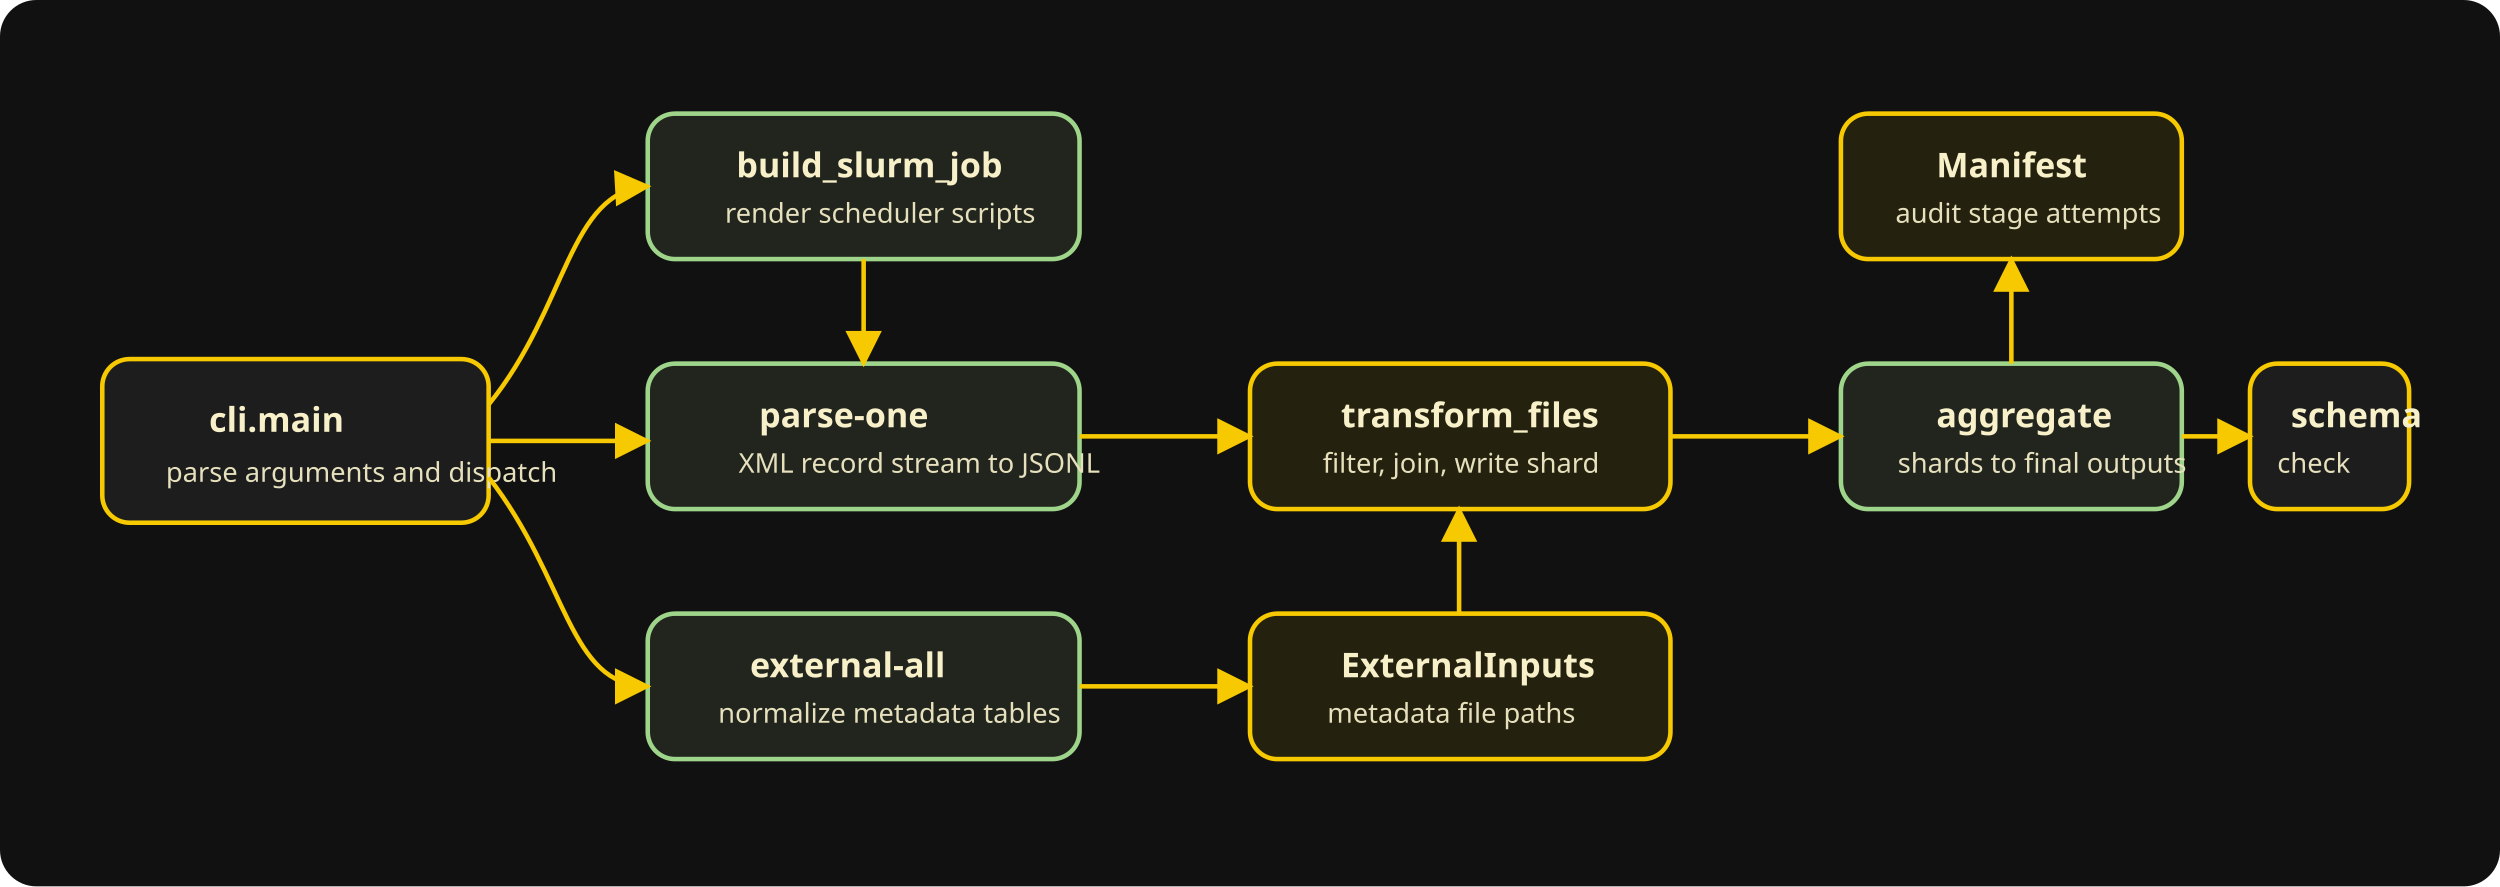
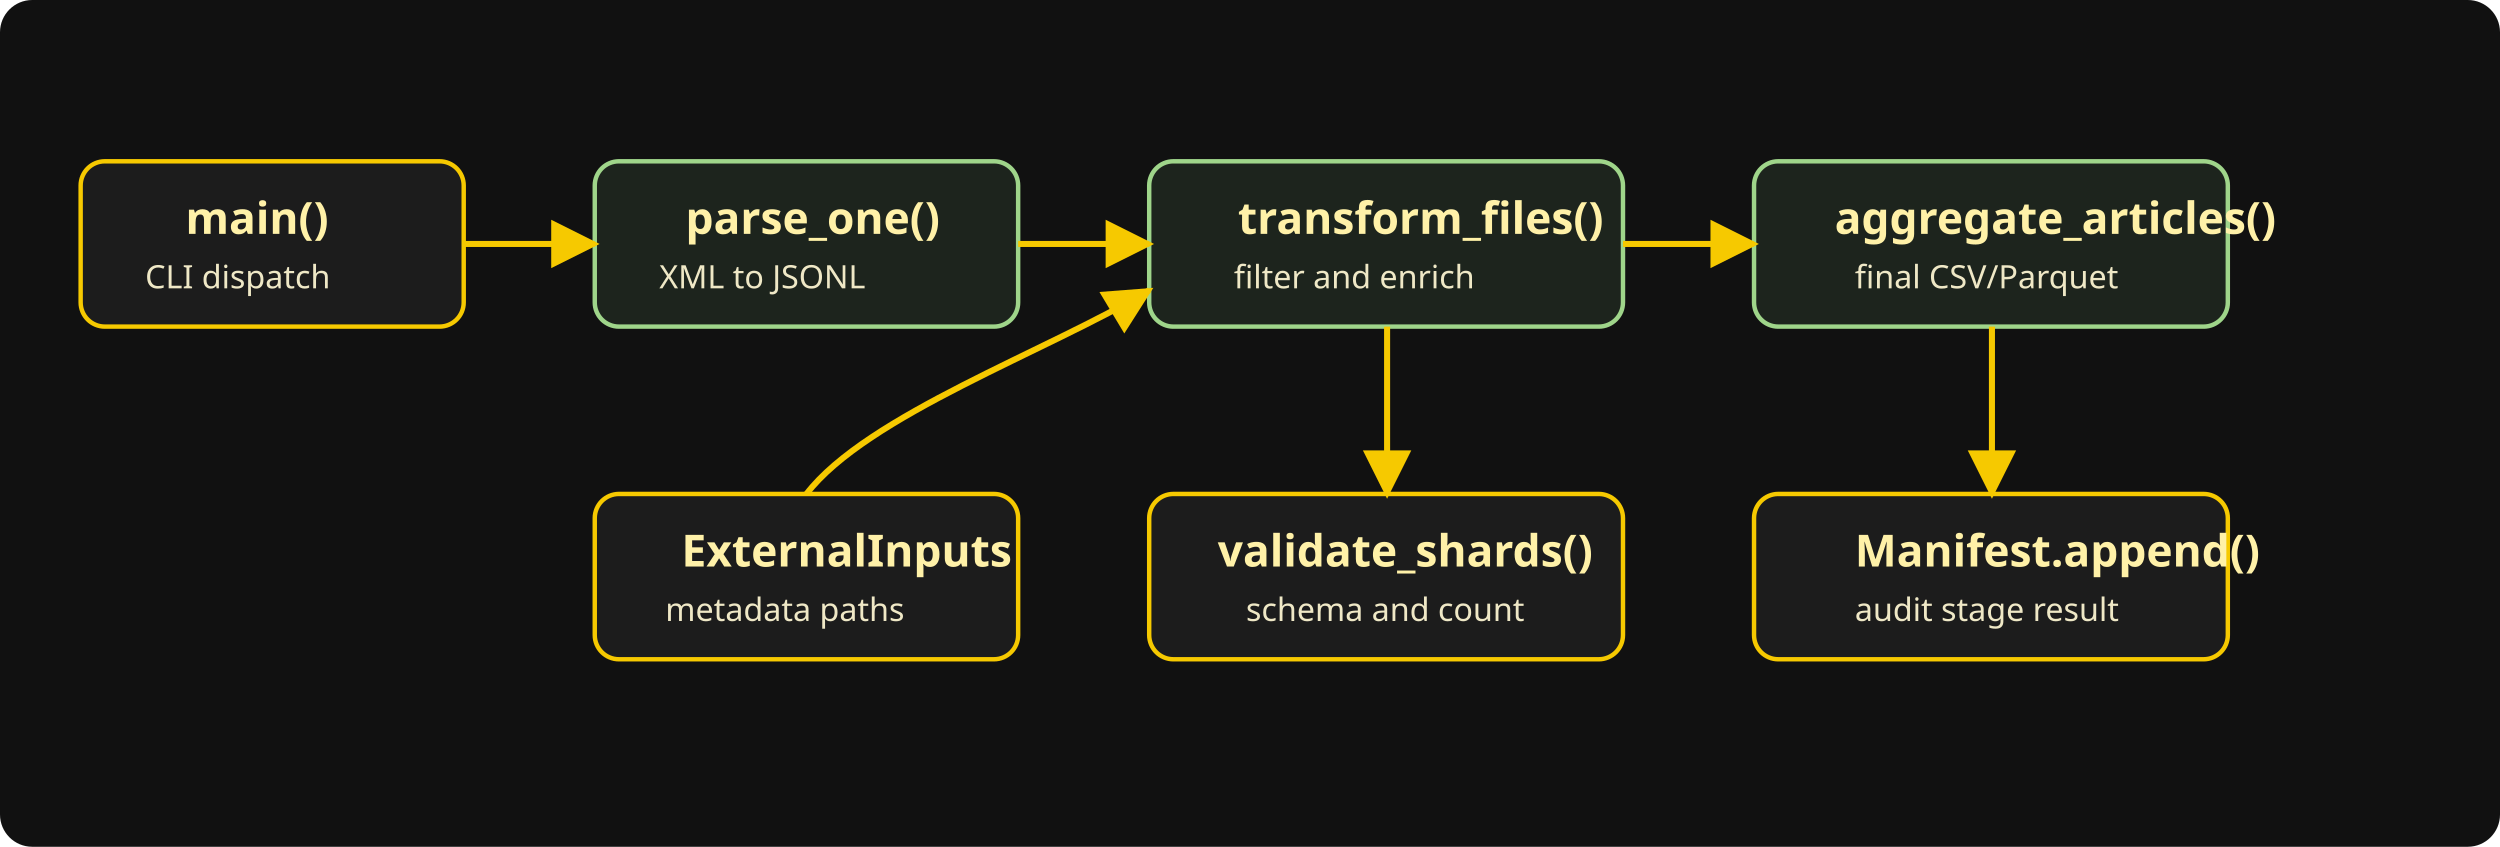
- <svg xmlns="http://www.w3.org/2000/svg" viewBox="0 0 1100 390" role="img" aria-labelledby="title desc">
+ <svg xmlns="http://www.w3.org/2000/svg" viewBox="0 0 1240 420" role="img" aria-labelledby="title desc">
  <defs>
    <marker id="arrow" viewBox="0 0 10 10" refX="9" refY="5" markerWidth="8" markerHeight="8" orient="auto">
      <path d="M0 0 10 5 0 10z" fill="#f6c900" />
    </marker>
-     <style>.bg{fill:#111}.cli{fill:#1d1d1d;stroke:#f6c900;stroke-width:2;rx:12}.fn{fill:#21251e;stroke:#9fd58a;stroke-width:2;rx:12}.data{fill:#24210f;stroke:#f6c900;stroke-width:2;rx:12}.title{font:700 15px sans-serif;fill:#f7f0c8}.label{font:12px sans-serif;fill:#e6e0bd}.arrow{stroke:#f6c900;stroke-width:2;fill:none;marker-end:url(#arrow)}</style>
+     <style>.bg{fill:#111}.box{fill:#1c1c1c;stroke:#f6c900;stroke-width:2.2;rx:12}.fn{fill:#1d241d;stroke:#9fd58a;stroke-width:2.2;rx:12}.title{font:700 22px sans-serif;fill:#fff1a8}.label{font:16px sans-serif;fill:#efe8c6}.arrow{stroke:#f6c900;stroke-width:3;fill:none;marker-end:url(#arrow)}</style>
  </defs>
-   <rect class="bg" width="1100" height="390" rx="16" />
-   <rect class="cli" x="45" y="158" width="170" height="72" />
-   <text class="title" x="92" y="190">cli.main</text>
-   <text class="label" x="73" y="212">parse arguments and dispatch</text>
-   <rect class="fn" x="285" y="50" width="190" height="64" />
-   <text class="title" x="324" y="78">build_slurm_job</text>
-   <text class="label" x="319" y="98">render scheduler scripts</text>
-   <rect class="fn" x="285" y="160" width="190" height="64" />
-   <text class="title" x="334" y="188">parse-one</text>
-   <text class="label" x="325" y="208">XML record stream to JSONL</text>
-   <rect class="fn" x="285" y="270" width="190" height="64" />
-   <text class="title" x="330" y="298">external-all</text>
-   <text class="label" x="316" y="318">normalize metadata tables</text>
-   <rect class="data" x="550" y="160" width="185" height="64" />
-   <text class="title" x="590" y="188">transform_files</text>
-   <text class="label" x="582" y="208">filter, join, write shard</text>
-   <rect class="data" x="550" y="270" width="185" height="64" />
-   <text class="title" x="590" y="298">ExternalInputs</text>
-   <text class="label" x="584" y="318">metadata file paths</text>
-   <rect class="fn" x="810" y="160" width="150" height="64" />
-   <text class="title" x="852" y="188">aggregate</text>
-   <text class="label" x="835" y="208">shards to final outputs</text>
-   <rect class="data" x="810" y="50" width="150" height="64" />
-   <text class="title" x="852" y="78">Manifest</text>
-   <text class="label" x="834" y="98">audit stage attempts</text>
-   <rect class="cli" x="990" y="160" width="70" height="64" />
-   <text class="title" x="1008" y="188">schema</text>
-   <text class="label" x="1002" y="208">check</text>
-   <path class="arrow" d="M215 194H285" />
-   <path class="arrow" d="M215 178C250 135 250 84 285 82" />
-   <path class="arrow" d="M215 210C250 255 250 302 285 302" />
-   <path class="arrow" d="M475 192H550" />
-   <path class="arrow" d="M475 302H550" />
-   <path class="arrow" d="M642 270V224" />
-   <path class="arrow" d="M735 192H810" />
-   <path class="arrow" d="M960 192H990" />
-   <path class="arrow" d="M885 160V114" />
-   <path class="arrow" d="M380 114V160" />
+   <rect class="bg" width="1240" height="420" rx="16" />
+   <rect class="box" x="40" y="80" width="190" height="82" />
+   <text class="title" x="92" y="116">main()</text>
+   <text class="label" x="72" y="143">CLI dispatch</text>
+   <rect class="fn" x="295" y="80" width="210" height="82" />
+   <text class="title" x="340" y="116">parse_one()</text>
+   <text class="label" x="327" y="143">XML to JSONL</text>
+   <rect class="fn" x="570" y="80" width="235" height="82" />
+   <text class="title" x="614" y="116">transform_files()</text>
+   <text class="label" x="612" y="143">filter and enrich</text>
+   <rect class="fn" x="870" y="80" width="235" height="82" />
+   <text class="title" x="910" y="116">aggregate_articles()</text>
+   <text class="label" x="920" y="143">final CSV/Parquet</text>
+   <rect class="box" x="295" y="245" width="210" height="82" />
+   <text class="title" x="338" y="281">ExternalInputs</text>
+   <text class="label" x="330" y="308">metadata paths</text>
+   <rect class="box" x="570" y="245" width="235" height="82" />
+   <text class="title" x="604" y="281">validate_shards()</text>
+   <text class="label" x="618" y="308">schema and count</text>
+   <rect class="box" x="870" y="245" width="235" height="82" />
+   <text class="title" x="920" y="281">Manifest.append()</text>
+   <text class="label" x="920" y="308">audit stage result</text>
+   <path class="arrow" d="M230 121H295" />
+   <path class="arrow" d="M505 121H570" />
+   <path class="arrow" d="M805 121H870" />
+   <path class="arrow" d="M400 245C430 206 520 174 570 144" />
+   <path class="arrow" d="M688 162V245" />
+   <path class="arrow" d="M988 162V245" />
</svg>
